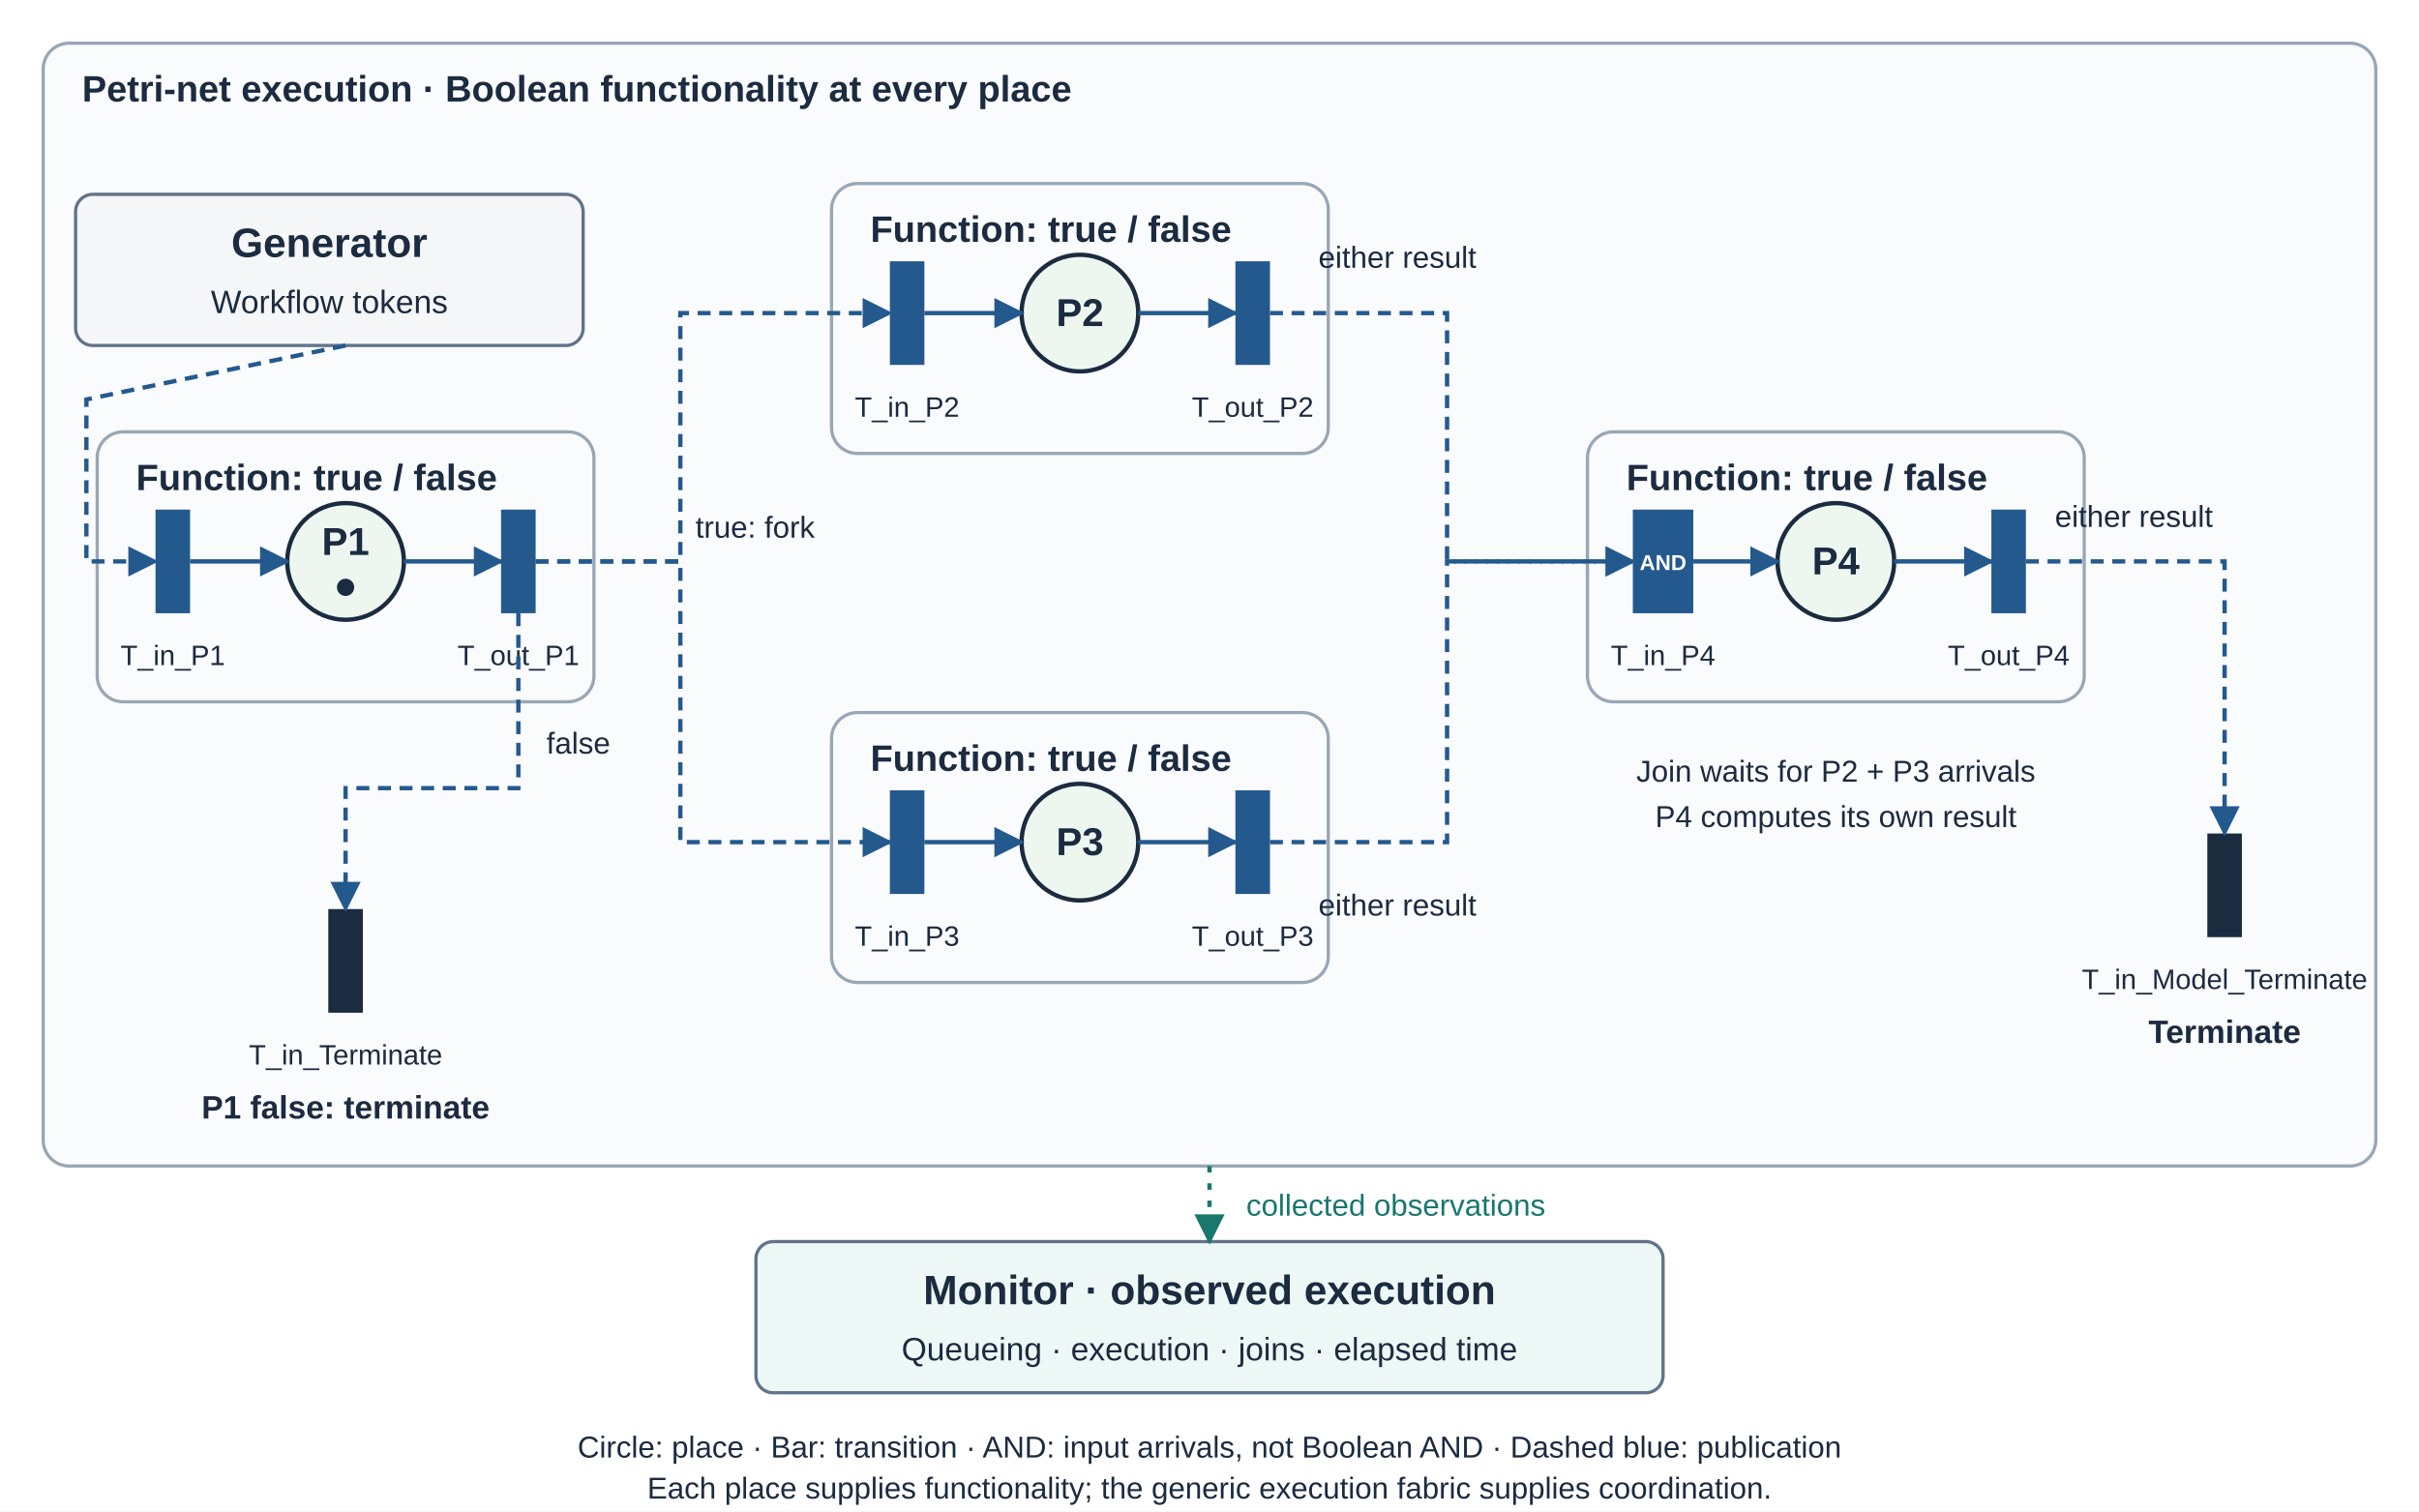
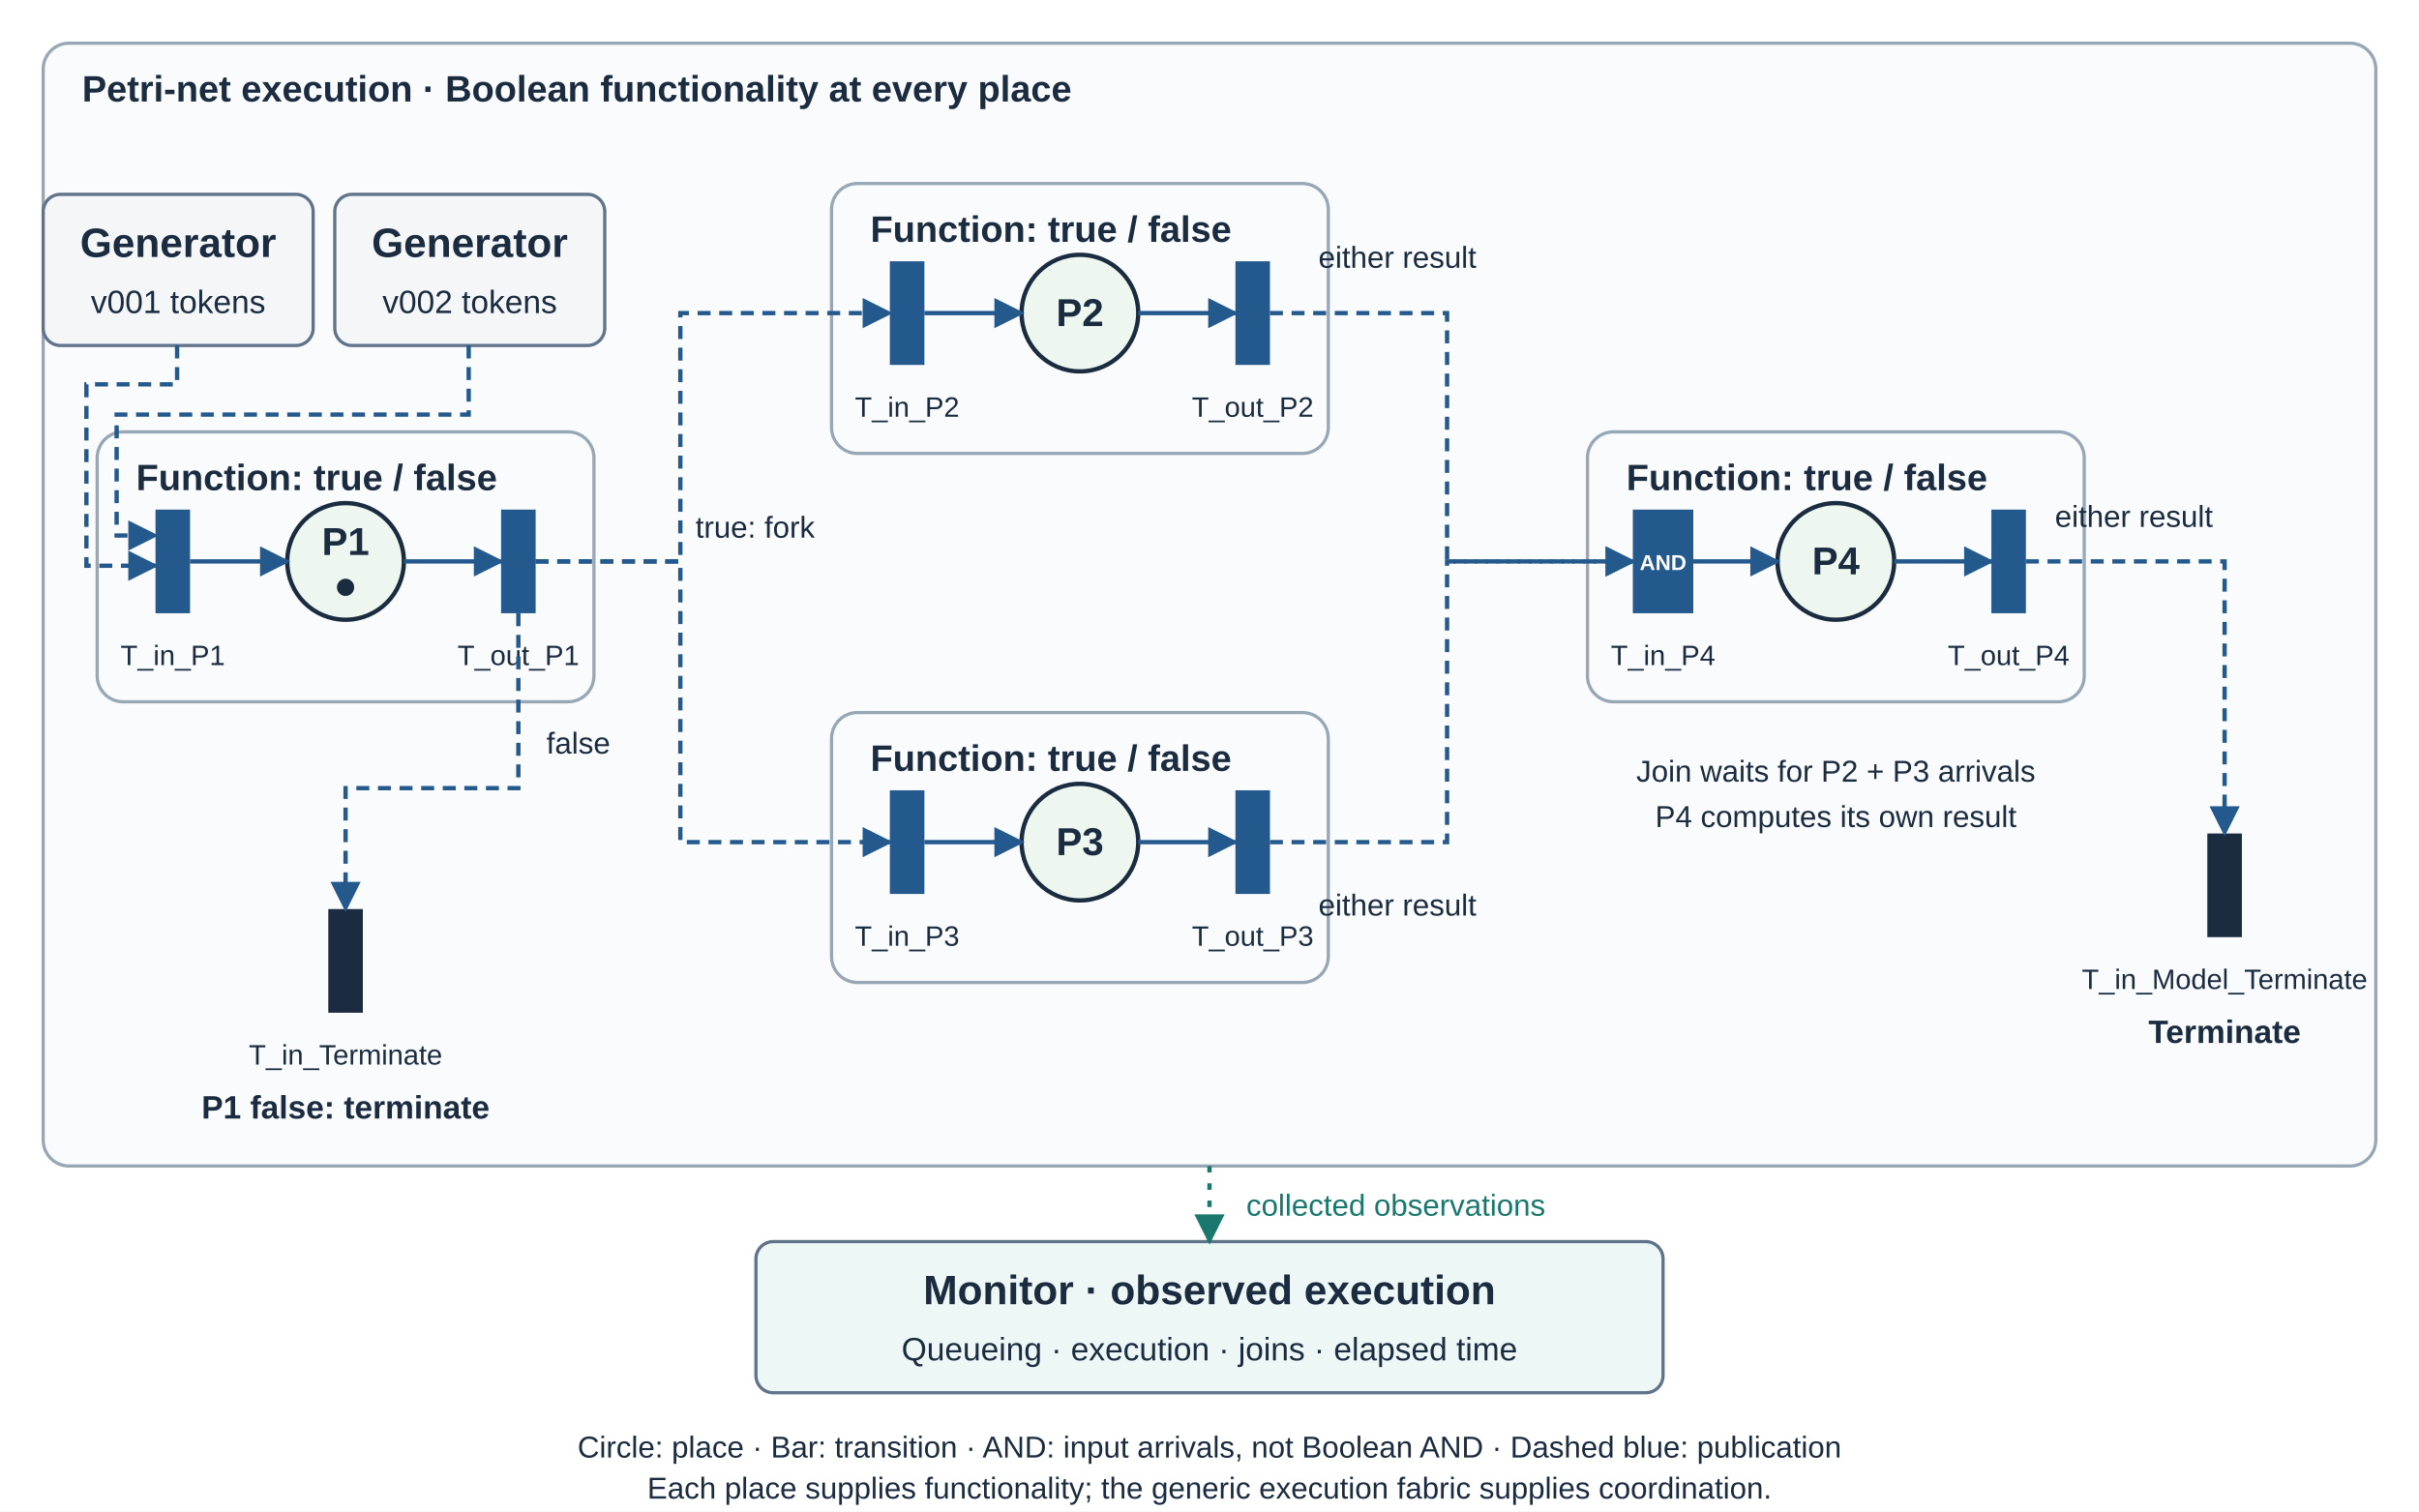
<svg xmlns="http://www.w3.org/2000/svg" width="1120" height="700" viewBox="0 0 1120 700" role="img" aria-labelledby="title desc">
  <defs>
    <marker id="flow" viewBox="0 0 10 10" refX="9" refY="5" markerWidth="7" markerHeight="7" orient="auto-start-reverse">
      <path d="M 0 0 L 10 5 L 0 10 z" fill="#24598e" />
    </marker>
    <marker id="rule" viewBox="0 0 10 10" refX="9" refY="5" markerWidth="7" markerHeight="7" orient="auto-start-reverse">
      <path d="M 0 0 L 10 5 L 0 10 z" fill="#7350a2" />
    </marker>
    <marker id="observe" viewBox="0 0 10 10" refX="9" refY="5" markerWidth="7" markerHeight="7" orient="auto-start-reverse">
      <path d="M 0 0 L 10 5 L 0 10 z" fill="#19776e" />
    </marker>
    <marker id="ack" viewBox="0 0 10 10" refX="9" refY="5" markerWidth="7" markerHeight="7" orient="auto-start-reverse">
      <path d="M 0 0 L 10 5 L 0 10 z" fill="#65758b" />
    </marker>
  </defs>
  <rect width="100%" height="100%" fill="#ffffff" />
  <rect x="20" y="20" width="1080" height="520" rx="12" fill="#fafbfc" stroke="#98a7b6" stroke-width="1.5" />
  <text x="38" y="47" font-family="Arial, Helvetica, sans-serif" font-size="17" font-weight="600" text-anchor="start" fill="#1b2b40">Petri-net execution · Boolean functionality at every place</text>
  <rect x="45" y="200" width="230" height="125" rx="12" fill="#fafbfc" stroke="#98a7b6" stroke-width="1.5" />
  <text x="63" y="227" font-family="Arial, Helvetica, sans-serif" font-size="17" font-weight="600" text-anchor="start" fill="#1b2b40">Function: true / false</text>
  <circle id="P1" cx="160" cy="260" r="27" fill="#edf7f0" stroke="#1b2b40" stroke-width="2" />
  <text x="160" y="257" font-family="Arial, Helvetica, sans-serif" font-size="18" font-weight="600" text-anchor="middle" fill="#1b2b40">P1</text>
  <circle cx="160" cy="272" r="4" fill="#1b2b40" />
  <rect id="T_in_P1" x="72" y="236" width="16" height="48" fill="#24598e" />
  <text x="80" y="308" font-family="Arial, Helvetica, sans-serif" font-size="13" font-weight="400" text-anchor="middle" fill="#1b2b40">T_in_P1</text>
  <rect id="T_out_P1" x="232" y="236" width="16" height="48" fill="#24598e" />
  <text x="240" y="308" font-family="Arial, Helvetica, sans-serif" font-size="13" font-weight="400" text-anchor="middle" fill="#1b2b40">T_out_P1</text>
  <path d="M 88 260 L 133 260" fill="none" stroke="#24598e" stroke-width="2" data-source="T_in_P1" data-target="P1" marker-end="url(#flow)" />
  <path d="M 187 260 L 232 260" fill="none" stroke="#24598e" stroke-width="2" data-source="P1" data-target="T_out_P1" marker-end="url(#flow)" />
  <rect x="385" y="85" width="230" height="125" rx="12" fill="#fafbfc" stroke="#98a7b6" stroke-width="1.5" />
  <text x="403" y="112" font-family="Arial, Helvetica, sans-serif" font-size="17" font-weight="600" text-anchor="start" fill="#1b2b40">Function: true / false</text>
  <circle id="P2" cx="500" cy="145" r="27" fill="#edf7f0" stroke="#1b2b40" stroke-width="2" />
  <text x="500" y="151" font-family="Arial, Helvetica, sans-serif" font-size="18" font-weight="600" text-anchor="middle" fill="#1b2b40">P2</text>
  <rect id="T_in_P2" x="412" y="121" width="16" height="48" fill="#24598e" />
  <text x="420" y="193" font-family="Arial, Helvetica, sans-serif" font-size="13" font-weight="400" text-anchor="middle" fill="#1b2b40">T_in_P2</text>
  <rect id="T_out_P2" x="572" y="121" width="16" height="48" fill="#24598e" />
  <text x="580" y="193" font-family="Arial, Helvetica, sans-serif" font-size="13" font-weight="400" text-anchor="middle" fill="#1b2b40">T_out_P2</text>
  <path d="M 428 145 L 473 145" fill="none" stroke="#24598e" stroke-width="2" data-source="T_in_P2" data-target="P2" marker-end="url(#flow)" />
  <path d="M 527 145 L 572 145" fill="none" stroke="#24598e" stroke-width="2" data-source="P2" data-target="T_out_P2" marker-end="url(#flow)" />
  <rect x="385" y="330" width="230" height="125" rx="12" fill="#fafbfc" stroke="#98a7b6" stroke-width="1.5" />
  <text x="403" y="357" font-family="Arial, Helvetica, sans-serif" font-size="17" font-weight="600" text-anchor="start" fill="#1b2b40">Function: true / false</text>
  <circle id="P3" cx="500" cy="390" r="27" fill="#edf7f0" stroke="#1b2b40" stroke-width="2" />
  <text x="500" y="396" font-family="Arial, Helvetica, sans-serif" font-size="18" font-weight="600" text-anchor="middle" fill="#1b2b40">P3</text>
  <rect id="T_in_P3" x="412" y="366" width="16" height="48" fill="#24598e" />
  <text x="420" y="438" font-family="Arial, Helvetica, sans-serif" font-size="13" font-weight="400" text-anchor="middle" fill="#1b2b40">T_in_P3</text>
  <rect id="T_out_P3" x="572" y="366" width="16" height="48" fill="#24598e" />
  <text x="580" y="438" font-family="Arial, Helvetica, sans-serif" font-size="13" font-weight="400" text-anchor="middle" fill="#1b2b40">T_out_P3</text>
  <path d="M 428 390 L 473 390" fill="none" stroke="#24598e" stroke-width="2" data-source="T_in_P3" data-target="P3" marker-end="url(#flow)" />
  <path d="M 527 390 L 572 390" fill="none" stroke="#24598e" stroke-width="2" data-source="P3" data-target="T_out_P3" marker-end="url(#flow)" />
  <rect x="735" y="200" width="230" height="125" rx="12" fill="#fafbfc" stroke="#98a7b6" stroke-width="1.5" />
  <text x="753" y="227" font-family="Arial, Helvetica, sans-serif" font-size="17" font-weight="600" text-anchor="start" fill="#1b2b40">Function: true / false</text>
  <circle id="P4" cx="850" cy="260" r="27" fill="#edf7f0" stroke="#1b2b40" stroke-width="2" />
  <text x="850" y="266" font-family="Arial, Helvetica, sans-serif" font-size="18" font-weight="600" text-anchor="middle" fill="#1b2b40">P4</text>
  <rect id="T_in_P4" x="756" y="236" width="28" height="48" fill="#24598e" />
  <text x="770" y="264" font-family="Arial, Helvetica, sans-serif" font-size="10" font-weight="600" text-anchor="middle" fill="#ffffff">AND</text>
  <text x="770" y="308" font-family="Arial, Helvetica, sans-serif" font-size="13" font-weight="400" text-anchor="middle" fill="#1b2b40">T_in_P4</text>
  <rect id="T_out_P4" x="922" y="236" width="16" height="48" fill="#24598e" />
  <text x="930" y="308" font-family="Arial, Helvetica, sans-serif" font-size="13" font-weight="400" text-anchor="middle" fill="#1b2b40">T_out_P4</text>
  <path d="M 784 260 L 823 260" fill="none" stroke="#24598e" stroke-width="2" data-source="T_in_P4" data-target="P4" marker-end="url(#flow)" />
  <path d="M 877 260 L 922 260" fill="none" stroke="#24598e" stroke-width="2" data-source="P4" data-target="T_out_P4" marker-end="url(#flow)" />
-   <rect id="EVENT_GENERATOR" x="35" y="90" width="235" height="70" rx="8" fill="#f5f6f8" stroke="#60738a" stroke-width="1.5" />
-   <text x="152.5" y="119" font-family="Arial, Helvetica, sans-serif" font-size="19" font-weight="600" text-anchor="middle" fill="#1b2b40">Generator</text>
-   <text x="152.5" y="145" font-family="Arial, Helvetica, sans-serif" font-size="15" font-weight="400" text-anchor="middle" fill="#1b2b40">Workflow tokens</text>
+   <rect id="EVENT_GENERATOR" x="20" y="90" width="125" height="70" rx="8" fill="#f5f6f8" stroke="#60738a" stroke-width="1.5" />
+   <text x="82.5" y="119" font-family="Arial, Helvetica, sans-serif" font-size="19" font-weight="600" text-anchor="middle" fill="#1b2b40">Generator</text>
+   <text x="82.5" y="145" font-family="Arial, Helvetica, sans-serif" font-size="15" font-weight="400" text-anchor="middle" fill="#1b2b40">v001 tokens</text>
+   <rect id="EVENT_GENERATOR_V002" x="155" y="90" width="125" height="70" rx="8" fill="#f5f6f8" stroke="#60738a" stroke-width="1.5" />
+   <text x="217.5" y="119" font-family="Arial, Helvetica, sans-serif" font-size="19" font-weight="600" text-anchor="middle" fill="#1b2b40">Generator</text>
+   <text x="217.5" y="145" font-family="Arial, Helvetica, sans-serif" font-size="15" font-weight="400" text-anchor="middle" fill="#1b2b40">v002 tokens</text>
  <rect id="T_in_Terminate" x="152" y="421" width="16" height="48" fill="#1b2b40" />
  <text x="160" y="493" font-family="Arial, Helvetica, sans-serif" font-size="13" font-weight="400" text-anchor="middle" fill="#1b2b40">T_in_Terminate</text>
  <text x="160" y="518" font-family="Arial, Helvetica, sans-serif" font-size="15" font-weight="600" text-anchor="middle" fill="#1b2b40">P1 false: terminate</text>
  <rect id="T_in_Model_Terminate" x="1022" y="386" width="16" height="48" fill="#1b2b40" />
  <text x="1030" y="458" font-family="Arial, Helvetica, sans-serif" font-size="13" font-weight="400" text-anchor="middle" fill="#1b2b40">T_in_Model_Terminate</text>
  <text x="1030" y="483" font-family="Arial, Helvetica, sans-serif" font-size="15" font-weight="600" text-anchor="middle" fill="#1b2b40">Terminate</text>
-   <path d="M 160 160 L 40 185 L 40 260 L 72 260" fill="none" stroke="#24598e" stroke-width="2" stroke-dasharray="6 4" data-source="EVENT_GENERATOR" data-target="T_in_P1" marker-end="url(#flow)" />
+   <path d="M 82 160 L 82 178 L 40 178 L 40 262 L 72 262" fill="none" stroke="#24598e" stroke-width="2" stroke-dasharray="6 4" data-source="EVENT_GENERATOR" data-target="T_in_P1" marker-end="url(#flow)" />
+   <path d="M 217 160 L 217 192 L 54 192 L 54 248 L 72 248" fill="none" stroke="#24598e" stroke-width="2" stroke-dasharray="6 4" data-source="EVENT_GENERATOR_V002" data-target="T_in_P1" marker-end="url(#flow)" />
  <path d="M 248 260 L 315 260 L 315 145 L 412 145" fill="none" stroke="#24598e" stroke-width="2" stroke-dasharray="6 4" data-source="T_out_P1" data-target="T_in_P2" marker-end="url(#flow)" />
  <path d="M 248 260 L 315 260 L 315 390 L 412 390" fill="none" stroke="#24598e" stroke-width="2" stroke-dasharray="6 4" data-source="T_out_P1" data-target="T_in_P3" marker-end="url(#flow)" />
  <path d="M 240 284 L 240 365 L 160 365 L 160 421" fill="none" stroke="#24598e" stroke-width="2" stroke-dasharray="6 4" data-source="T_out_P1" data-target="T_in_Terminate" marker-end="url(#flow)" />
  <path d="M 588 145 L 670 145 L 670 260 L 756 260" fill="none" stroke="#24598e" stroke-width="2" stroke-dasharray="6 4" data-source="T_out_P2" data-target="T_in_P4" marker-end="url(#flow)" />
  <path d="M 588 390 L 670 390 L 670 260 L 756 260" fill="none" stroke="#24598e" stroke-width="2" stroke-dasharray="6 4" data-source="T_out_P3" data-target="T_in_P4" marker-end="url(#flow)" />
  <path d="M 938 260 L 1030 260 L 1030 386" fill="none" stroke="#24598e" stroke-width="2" stroke-dasharray="6 4" data-source="T_out_P4" data-target="T_in_Model_Terminate" marker-end="url(#flow)" />
  <text x="322" y="249" font-family="Arial, Helvetica, sans-serif" font-size="14" font-weight="400" text-anchor="start" fill="#1b2b40">true: fork</text>
  <text x="253" y="349" font-family="Arial, Helvetica, sans-serif" font-size="14" font-weight="400" text-anchor="start" fill="#1b2b40">false</text>
  <text x="647" y="124" font-family="Arial, Helvetica, sans-serif" font-size="14" font-weight="400" text-anchor="middle" fill="#1b2b40">either result</text>
  <text x="647" y="424" font-family="Arial, Helvetica, sans-serif" font-size="14" font-weight="400" text-anchor="middle" fill="#1b2b40">either result</text>
  <text x="850" y="362" font-family="Arial, Helvetica, sans-serif" font-size="14" font-weight="400" text-anchor="middle" fill="#1b2b40">Join waits for P2 + P3 arrivals</text>
  <text x="850" y="383" font-family="Arial, Helvetica, sans-serif" font-size="14" font-weight="400" text-anchor="middle" fill="#1b2b40">P4 computes its own result</text>
  <text x="988" y="244" font-family="Arial, Helvetica, sans-serif" font-size="14" font-weight="400" text-anchor="middle" fill="#1b2b40">either result</text>
  <rect x="350" y="575" width="420" height="70" rx="8" fill="#edf7f5" stroke="#60738a" stroke-width="1.5" />
  <text x="560.0" y="604" font-family="Arial, Helvetica, sans-serif" font-size="19" font-weight="600" text-anchor="middle" fill="#1b2b40">Monitor · observed execution</text>
  <text x="560.0" y="630" font-family="Arial, Helvetica, sans-serif" font-size="15" font-weight="400" text-anchor="middle" fill="#1b2b40">Queueing · execution · joins · elapsed time</text>
  <path d="M 560 540 L 560 575" fill="none" stroke="#19776e" stroke-width="2" stroke-dasharray="3 5" marker-end="url(#observe)" />
  <text x="577" y="563" font-family="Arial, Helvetica, sans-serif" font-size="14" font-weight="400" text-anchor="start" fill="#19776e">collected observations</text>
  <text x="560" y="675" font-family="Arial, Helvetica, sans-serif" font-size="14" font-weight="400" text-anchor="middle" fill="#1b2b40">Circle: place · Bar: transition · AND: input arrivals, not Boolean AND · Dashed blue: publication</text>
  <text x="560" y="694" font-family="Arial, Helvetica, sans-serif" font-size="14" font-weight="400" text-anchor="middle" fill="#1b2b40">Each place supplies functionality; the generic execution fabric supplies coordination.</text>
</svg>
